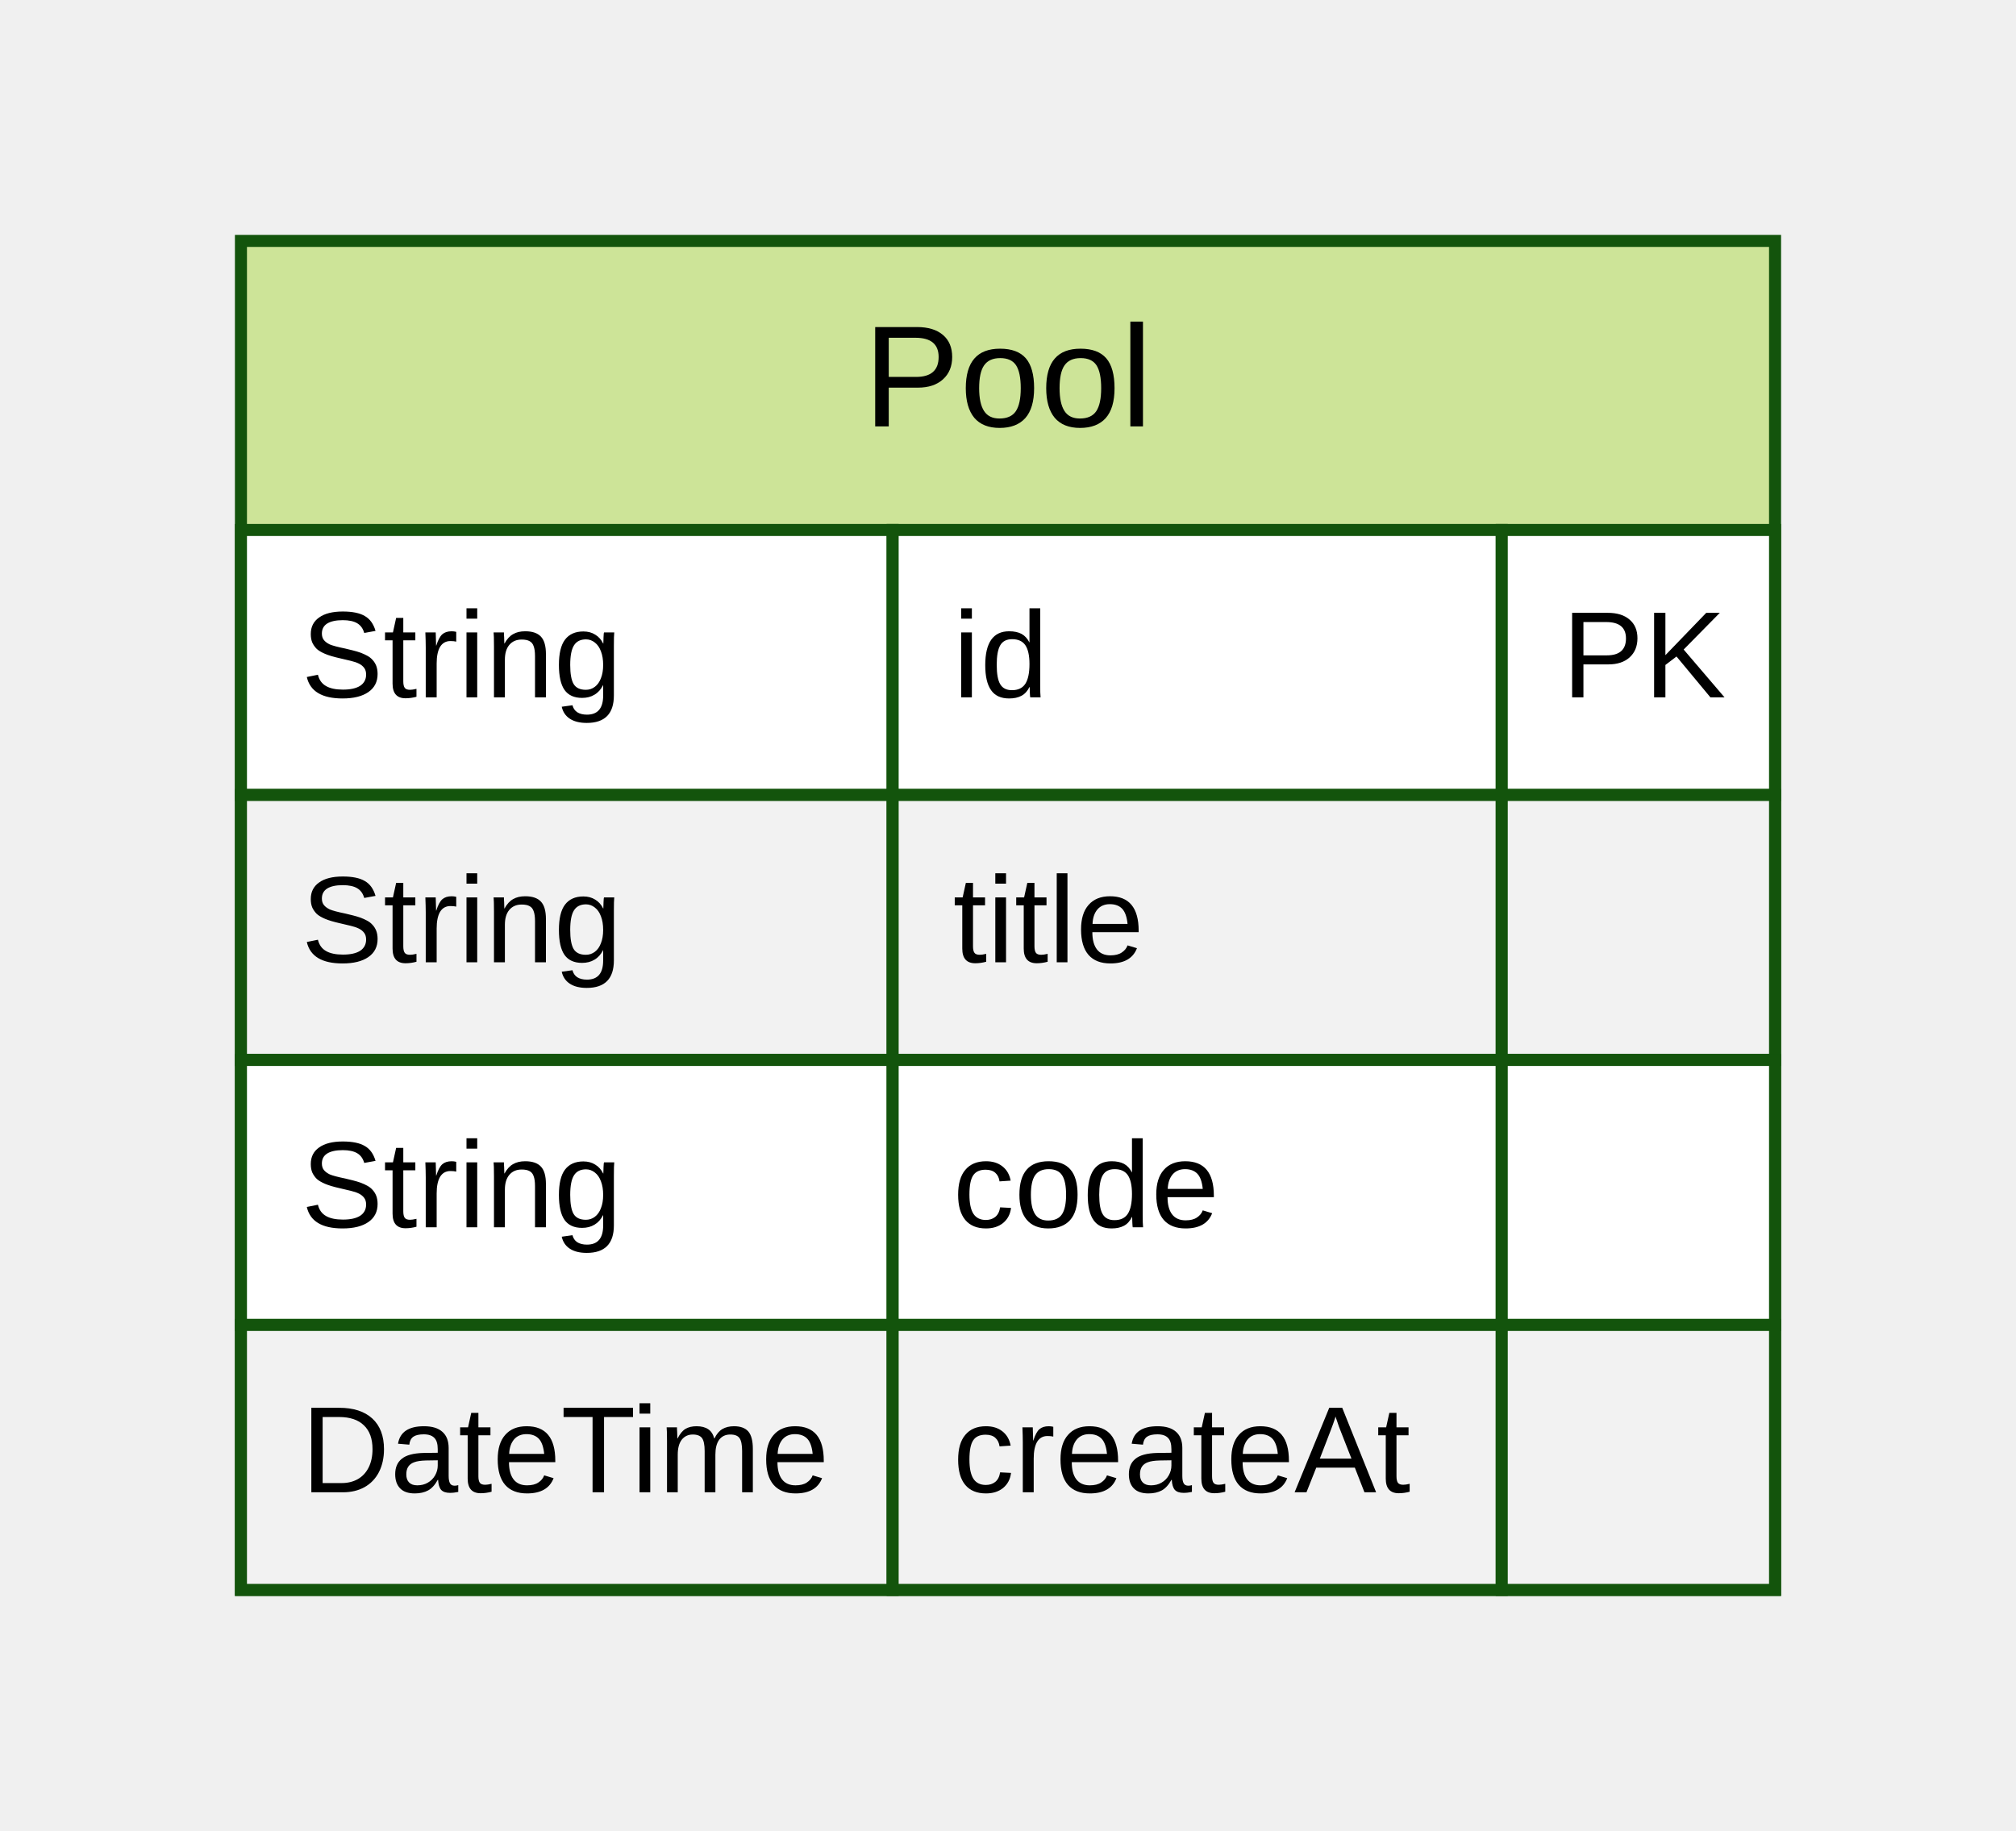
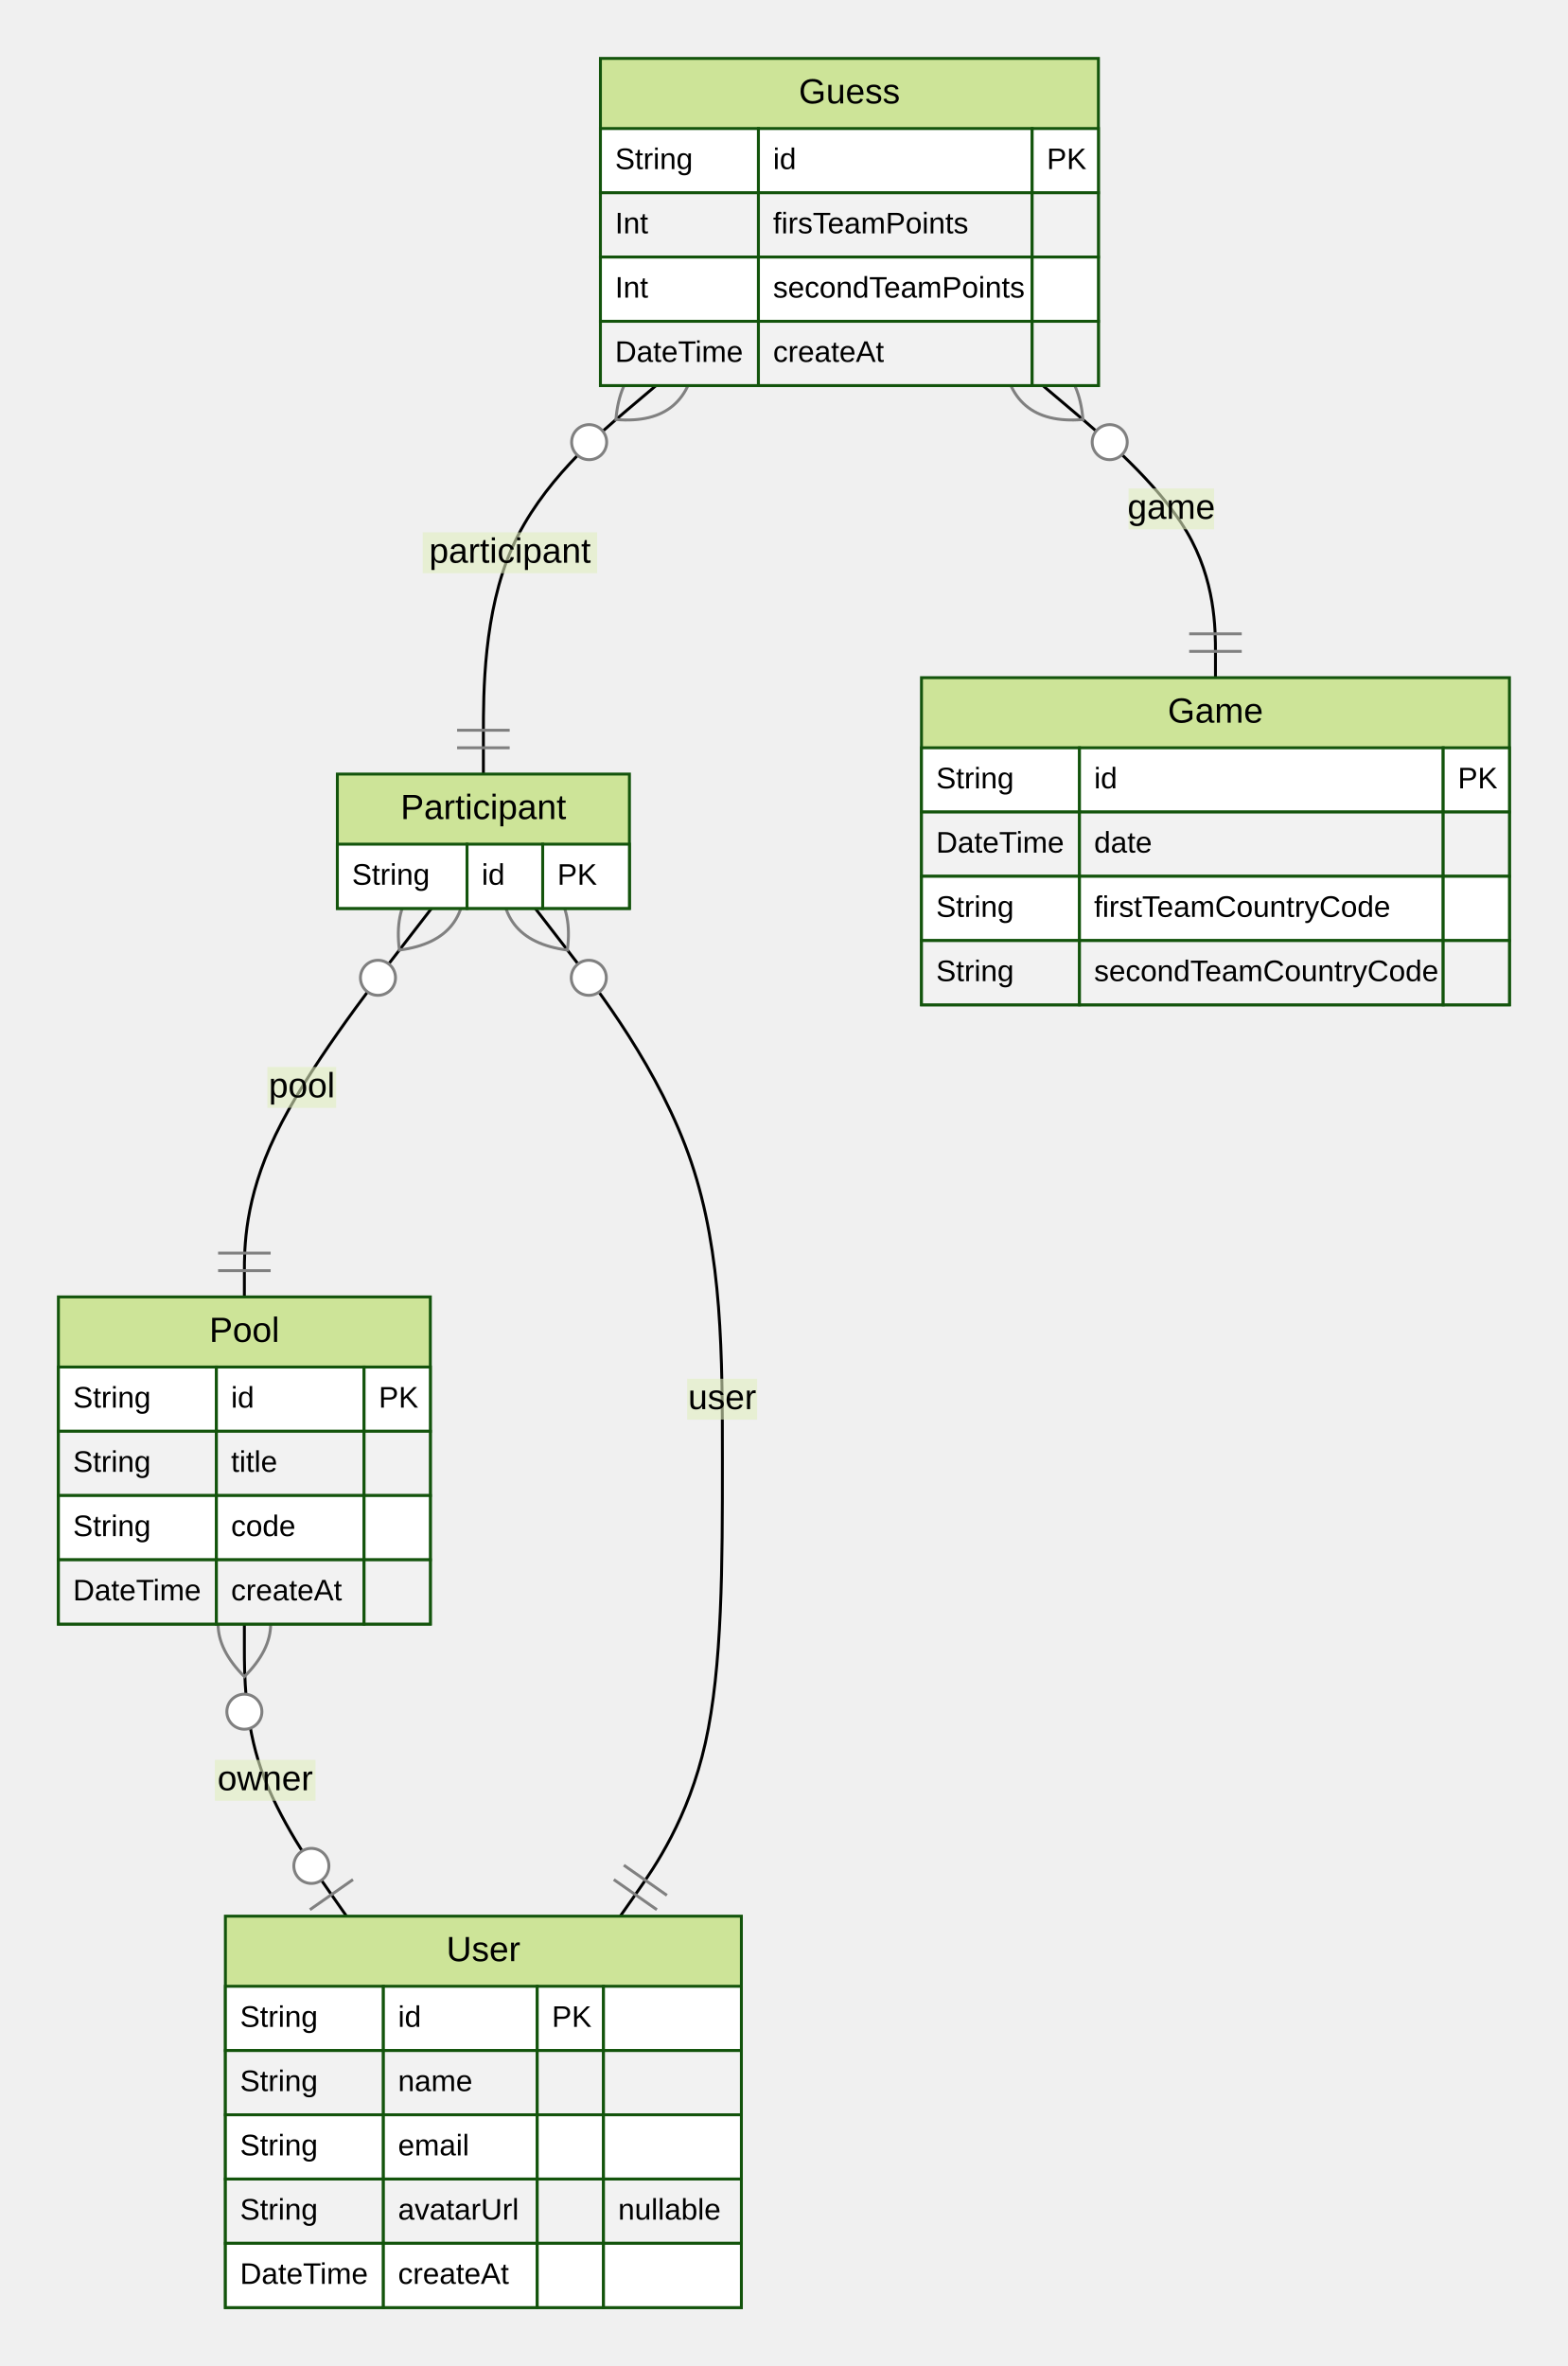
- <svg xmlns="http://www.w3.org/2000/svg" aria-labelledby="chart-title-mermaid-0 chart-desc-mermaid-0" role="img" viewBox="0 0 167.344 152" style="max-width: 167.344px; background-color: white;" width="100%" id="mermaid-0">
+ <svg xmlns="http://www.w3.org/2000/svg" aria-labelledby="chart-title-mermaid-0 chart-desc-mermaid-0" role="img" viewBox="0 0 536.82 810" style="max-width: 536.82px; background-color: white;" width="100%" id="mermaid-0">
  <style>#mermaid-0 {font-family:"trebuchet ms",verdana,arial,sans-serif;font-size:16px;fill:#000000;}#mermaid-0 .error-icon{fill:#552222;}#mermaid-0 .error-text{fill:#552222;stroke:#552222;}#mermaid-0 .edge-thickness-normal{stroke-width:2px;}#mermaid-0 .edge-thickness-thick{stroke-width:3.5px;}#mermaid-0 .edge-pattern-solid{stroke-dasharray:0;}#mermaid-0 .edge-pattern-dashed{stroke-dasharray:3;}#mermaid-0 .edge-pattern-dotted{stroke-dasharray:2;}#mermaid-0 .marker{fill:#000000;stroke:#000000;}#mermaid-0 .marker.cross{stroke:#000000;}#mermaid-0 svg{font-family:"trebuchet ms",verdana,arial,sans-serif;font-size:16px;}#mermaid-0 .entityBox{fill:#cde498;stroke:#13540c;}#mermaid-0 .attributeBoxOdd{fill:#ffffff;stroke:#13540c;}#mermaid-0 .attributeBoxEven{fill:#f2f2f2;stroke:#13540c;}#mermaid-0 .relationshipLabelBox{fill:hsl(78.158, 58.462%, 84.51%);opacity:0.7;background-color:hsl(78.158, 58.462%, 84.51%);}#mermaid-0 .relationshipLabelBox rect{opacity:0.5;}#mermaid-0 .relationshipLine{stroke:#000000;}#mermaid-0 :root{--mermaid-font-family:"trebuchet ms",verdana,arial,sans-serif;}</style>
  <g />
  <defs>
    <marker orient="auto" markerHeight="18" markerWidth="18" refY="9" refX="0" id="ONLY_ONE_START">
      <path d="M9,0 L9,18 M15,0 L15,18" fill="none" stroke="gray" />
    </marker>
  </defs>
  <defs>
    <marker orient="auto" markerHeight="18" markerWidth="18" refY="9" refX="18" id="ONLY_ONE_END">
      <path d="M3,0 L3,18 M9,0 L9,18" fill="none" stroke="gray" />
    </marker>
  </defs>
  <defs>
    <marker orient="auto" markerHeight="18" markerWidth="30" refY="9" refX="0" id="ZERO_OR_ONE_START">
      <circle r="6" cy="9" cx="21" fill="white" stroke="gray" />
      <path d="M9,0 L9,18" fill="none" stroke="gray" />
    </marker>
  </defs>
  <defs>
    <marker orient="auto" markerHeight="18" markerWidth="30" refY="9" refX="30" id="ZERO_OR_ONE_END">
      <circle r="6" cy="9" cx="9" fill="white" stroke="gray" />
      <path d="M21,0 L21,18" fill="none" stroke="gray" />
    </marker>
  </defs>
  <defs>
    <marker orient="auto" markerHeight="36" markerWidth="45" refY="18" refX="18" id="ONE_OR_MORE_START">
      <path d="M0,18 Q 18,0 36,18 Q 18,36 0,18 M42,9 L42,27" fill="none" stroke="gray" />
    </marker>
  </defs>
  <defs>
    <marker orient="auto" markerHeight="36" markerWidth="45" refY="18" refX="27" id="ONE_OR_MORE_END">
      <path d="M3,9 L3,27 M9,18 Q27,0 45,18 Q27,36 9,18" fill="none" stroke="gray" />
    </marker>
  </defs>
  <defs>
    <marker orient="auto" markerHeight="36" markerWidth="57" refY="18" refX="18" id="ZERO_OR_MORE_START">
      <circle r="6" cy="18" cx="48" fill="white" stroke="gray" />
      <path d="M0,18 Q18,0 36,18 Q18,36 0,18" fill="none" stroke="gray" />
    </marker>
  </defs>
  <defs>
    <marker orient="auto" markerHeight="36" markerWidth="57" refY="18" refX="39" id="ZERO_OR_MORE_END">
      <circle r="6" cy="18" cx="9" fill="white" stroke="gray" />
      <path d="M21,18 Q39,0 57,18 Q39,36 21,18" fill="none" stroke="gray" />
    </marker>
  </defs>
-   <g transform="translate(20,20 )" id="Pool">
+   <path marker-start="url(#ZERO_OR_MORE_START)" marker-end="url(#ZERO_OR_ONE_END)" fill="none" stroke="gray" d="M83.672,556L83.672,564.333C83.672,572.667,83.672,589.333,89.501,606C95.329,622.667,106.987,639.333,112.816,647.667L118.644,656" class="er relationshipLine" />
+   <path marker-start="url(#ZERO_OR_MORE_START)" marker-end="url(#ONLY_ONE_END)" fill="none" stroke="gray" d="M183.265,311L193.944,324.833C204.624,338.667,225.984,366.333,236.664,397.833C247.344,429.333,247.344,464.667,247.344,500C247.344,535.333,247.344,570.667,241.515,596.667C235.686,622.667,224.029,639.333,218.2,647.667L212.371,656" class="er relationshipLine" />
+   <path marker-start="url(#ZERO_OR_MORE_START)" marker-end="url(#ONLY_ONE_END)" fill="none" stroke="gray" d="M147.751,311L137.071,324.833C126.391,338.667,105.032,366.333,94.352,388.5C83.672,410.667,83.672,427.333,83.672,435.667L83.672,444" class="er relationshipLine" />
+   <path marker-start="url(#ZERO_OR_MORE_START)" marker-end="url(#ONLY_ONE_END)" fill="none" stroke="gray" d="M224.625,132L214.772,140.333C204.919,148.667,185.213,165.333,175.361,187.5C165.508,209.667,165.508,237.333,165.508,251.167L165.508,265" class="er relationshipLine" />
+   <path marker-start="url(#ZERO_OR_MORE_START)" marker-end="url(#ONLY_ONE_END)" fill="none" stroke="gray" d="M357.047,132L366.9,140.333C376.753,148.667,396.458,165.333,406.311,182C416.164,198.667,416.164,215.333,416.164,223.667L416.164,232" class="er relationshipLine" />
+   <g transform="translate(20,444 )" id="Pool">
    <rect height="112" width="127.344" y="0" x="0" stroke="gray" fill-opacity="100%" fill="honeydew" class="er entityBox" />
    <text transform="translate(63.67186,12)" style="font-family: &quot;trebuchet ms&quot;, verdana, arial, sans-serif;; font-size: 12px" text-anchor="middle" dominant-baseline="middle" y="0" x="0" id="entity-Pool" class="er entityLabel">Pool</text>
    <rect height="22" width="54.096" y="24" x="0" stroke="gray" fill-opacity="100%" fill="honeydew" class="er attributeBoxOdd" />
    <text transform="translate(5,35)" style="font-family: &quot;trebuchet ms&quot;, verdana, arial, sans-serif;; font-size: 10.2px" text-anchor="left" dominant-baseline="middle" y="0" x="0" id="entity-Pool-attr-1-type" class="er entityLabel">String</text>
    <rect height="22" width="50.56" y="24" x="54.096" stroke="gray" fill-opacity="100%" fill="honeydew" class="er attributeBoxOdd" />
    <text transform="translate(59.09555,35)" style="font-family: &quot;trebuchet ms&quot;, verdana, arial, sans-serif;; font-size: 10.2px" text-anchor="left" dominant-baseline="middle" y="0" x="0" id="entity-Pool-attr-1-name" class="er entityLabel">id</text>
    <rect height="22" width="22.688" y="24" x="104.656" stroke="gray" fill-opacity="100%" fill="honeydew" class="er attributeBoxOdd" />
    <text transform="translate(109.656,35)" style="font-family: &quot;trebuchet ms&quot;, verdana, arial, sans-serif;; font-size: 10.2px" text-anchor="left" dominant-baseline="middle" y="0" x="0" id="entity-Pool-attr-1-key" class="er entityLabel">PK</text>
    <rect height="22" width="54.096" y="46" x="0" stroke="gray" fill-opacity="100%" fill="honeydew" class="er attributeBoxEven" />
    <text transform="translate(5,57)" style="font-family: &quot;trebuchet ms&quot;, verdana, arial, sans-serif;; font-size: 10.2px" text-anchor="left" dominant-baseline="middle" y="0" x="0" id="entity-Pool-attr-2-type" class="er entityLabel">String</text>
    <rect height="22" width="50.56" y="46" x="54.096" stroke="gray" fill-opacity="100%" fill="honeydew" class="er attributeBoxEven" />
    <text transform="translate(59.09555,57)" style="font-family: &quot;trebuchet ms&quot;, verdana, arial, sans-serif;; font-size: 10.2px" text-anchor="left" dominant-baseline="middle" y="0" x="0" id="entity-Pool-attr-2-name" class="er entityLabel">title</text>
    <rect height="22" width="22.688" y="46" x="104.656" stroke="gray" fill-opacity="100%" fill="honeydew" class="er attributeBoxEven" />
    <text transform="translate(109.656,57)" style="font-family: &quot;trebuchet ms&quot;, verdana, arial, sans-serif;; font-size: 10.2px" text-anchor="left" dominant-baseline="middle" y="0" x="0" id="entity-Pool-attr-2-key" class="er entityLabel" />
    <rect height="22" width="54.096" y="68" x="0" stroke="gray" fill-opacity="100%" fill="honeydew" class="er attributeBoxOdd" />
    <text transform="translate(5,79)" style="font-family: &quot;trebuchet ms&quot;, verdana, arial, sans-serif;; font-size: 10.2px" text-anchor="left" dominant-baseline="middle" y="0" x="0" id="entity-Pool-attr-3-type" class="er entityLabel">String</text>
    <rect height="22" width="50.56" y="68" x="54.096" stroke="gray" fill-opacity="100%" fill="honeydew" class="er attributeBoxOdd" />
    <text transform="translate(59.09555,79)" style="font-family: &quot;trebuchet ms&quot;, verdana, arial, sans-serif;; font-size: 10.2px" text-anchor="left" dominant-baseline="middle" y="0" x="0" id="entity-Pool-attr-3-name" class="er entityLabel">code</text>
    <rect height="22" width="22.688" y="68" x="104.656" stroke="gray" fill-opacity="100%" fill="honeydew" class="er attributeBoxOdd" />
    <text transform="translate(109.656,79)" style="font-family: &quot;trebuchet ms&quot;, verdana, arial, sans-serif;; font-size: 10.2px" text-anchor="left" dominant-baseline="middle" y="0" x="0" id="entity-Pool-attr-3-key" class="er entityLabel" />
    <rect height="22" width="54.096" y="90" x="0" stroke="gray" fill-opacity="100%" fill="honeydew" class="er attributeBoxEven" />
    <text transform="translate(5,101)" style="font-family: &quot;trebuchet ms&quot;, verdana, arial, sans-serif;; font-size: 10.2px" text-anchor="left" dominant-baseline="middle" y="0" x="0" id="entity-Pool-attr-4-type" class="er entityLabel">DateTime</text>
    <rect height="22" width="50.56" y="90" x="54.096" stroke="gray" fill-opacity="100%" fill="honeydew" class="er attributeBoxEven" />
    <text transform="translate(59.09555,101)" style="font-family: &quot;trebuchet ms&quot;, verdana, arial, sans-serif;; font-size: 10.2px" text-anchor="left" dominant-baseline="middle" y="0" x="0" id="entity-Pool-attr-4-name" class="er entityLabel">createAt</text>
    <rect height="22" width="22.688" y="90" x="104.656" stroke="gray" fill-opacity="100%" fill="honeydew" class="er attributeBoxEven" />
    <text transform="translate(109.656,101)" style="font-family: &quot;trebuchet ms&quot;, verdana, arial, sans-serif;; font-size: 10.2px" text-anchor="left" dominant-baseline="middle" y="0" x="0" id="entity-Pool-attr-4-key" class="er entityLabel" />
  </g>
+   <g transform="translate(115.5078,265 )" id="Participant">
+     <rect height="46" width="100" y="0" x="0" stroke="gray" fill-opacity="100%" fill="honeydew" class="er entityBox" />
+     <text transform="translate(50,12)" style="font-family: &quot;trebuchet ms&quot;, verdana, arial, sans-serif;; font-size: 12px" text-anchor="middle" dominant-baseline="middle" y="0" x="0" id="entity-Participant" class="er entityLabel">Participant</text>
+     <rect height="22" width="44.399" y="24" x="0" stroke="gray" fill-opacity="100%" fill="honeydew" class="er attributeBoxOdd" />
+     <text transform="translate(5,35)" style="font-family: &quot;trebuchet ms&quot;, verdana, arial, sans-serif;; font-size: 10.2px" text-anchor="left" dominant-baseline="middle" y="0" x="0" id="entity-Participant-attr-1-type" class="er entityLabel">String</text>
+     <rect height="22" width="25.911" y="24" x="44.399" stroke="gray" fill-opacity="100%" fill="honeydew" class="er attributeBoxOdd" />
+     <text transform="translate(49.39862,35)" style="font-family: &quot;trebuchet ms&quot;, verdana, arial, sans-serif;; font-size: 10.2px" text-anchor="left" dominant-baseline="middle" y="0" x="0" id="entity-Participant-attr-1-name" class="er entityLabel">id</text>
+     <rect height="22" width="29.69" y="24" x="70.31" stroke="gray" fill-opacity="100%" fill="honeydew" class="er attributeBoxOdd" />
+     <text transform="translate(75.30976,35)" style="font-family: &quot;trebuchet ms&quot;, verdana, arial, sans-serif;; font-size: 10.2px" text-anchor="left" dominant-baseline="middle" y="0" x="0" id="entity-Participant-attr-1-key" class="er entityLabel">PK</text>
+   </g>
+   <g transform="translate(77.17397,656 )" id="User">
+     <rect height="134" width="176.668" y="0" x="0" stroke="gray" fill-opacity="100%" fill="honeydew" class="er entityBox" />
+     <text transform="translate(88.33382,12)" style="font-family: &quot;trebuchet ms&quot;, verdana, arial, sans-serif;; font-size: 12px" text-anchor="middle" dominant-baseline="middle" y="0" x="0" id="entity-User" class="er entityLabel">User</text>
+     <rect height="22" width="54.096" y="24" x="0" stroke="gray" fill-opacity="100%" fill="honeydew" class="er attributeBoxOdd" />
+     <text transform="translate(5,35)" style="font-family: &quot;trebuchet ms&quot;, verdana, arial, sans-serif;; font-size: 10.2px" text-anchor="left" dominant-baseline="middle" y="0" x="0" id="entity-User-attr-1-type" class="er entityLabel">String</text>
+     <rect height="22" width="52.672" y="24" x="54.096" stroke="gray" fill-opacity="100%" fill="honeydew" class="er attributeBoxOdd" />
+     <text transform="translate(59.09555,35)" style="font-family: &quot;trebuchet ms&quot;, verdana, arial, sans-serif;; font-size: 10.2px" text-anchor="left" dominant-baseline="middle" y="0" x="0" id="entity-User-attr-1-name" class="er entityLabel">id</text>
+     <rect height="22" width="22.688" y="24" x="106.767" stroke="gray" fill-opacity="100%" fill="honeydew" class="er attributeBoxOdd" />
+     <text transform="translate(111.7674,35)" style="font-family: &quot;trebuchet ms&quot;, verdana, arial, sans-serif;; font-size: 10.2px" text-anchor="left" dominant-baseline="middle" y="0" x="0" id="entity-User-attr-1-key" class="er entityLabel">PK</text>
+     <rect height="22" width="47.213" y="24" x="129.455" stroke="gray" fill-opacity="100%" fill="honeydew" class="er attributeBoxOdd" />
+     <text transform="translate(134.4551,35)" style="font-family: &quot;trebuchet ms&quot;, verdana, arial, sans-serif;; font-size: 10.2px" text-anchor="left" dominant-baseline="middle" y="0" x="0" id="entity-User-attr-1-comment" class="er entityLabel" />
+     <rect height="22" width="54.096" y="46" x="0" stroke="gray" fill-opacity="100%" fill="honeydew" class="er attributeBoxEven" />
+     <text transform="translate(5,57)" style="font-family: &quot;trebuchet ms&quot;, verdana, arial, sans-serif;; font-size: 10.2px" text-anchor="left" dominant-baseline="middle" y="0" x="0" id="entity-User-attr-2-type" class="er entityLabel">String</text>
+     <rect height="22" width="52.672" y="46" x="54.096" stroke="gray" fill-opacity="100%" fill="honeydew" class="er attributeBoxEven" />
+     <text transform="translate(59.09555,57)" style="font-family: &quot;trebuchet ms&quot;, verdana, arial, sans-serif;; font-size: 10.2px" text-anchor="left" dominant-baseline="middle" y="0" x="0" id="entity-User-attr-2-name" class="er entityLabel">name</text>
+     <rect height="22" width="22.688" y="46" x="106.767" stroke="gray" fill-opacity="100%" fill="honeydew" class="er attributeBoxEven" />
+     <text transform="translate(111.7674,57)" style="font-family: &quot;trebuchet ms&quot;, verdana, arial, sans-serif;; font-size: 10.2px" text-anchor="left" dominant-baseline="middle" y="0" x="0" id="entity-User-attr-2-key" class="er entityLabel" />
+     <rect height="22" width="47.213" y="46" x="129.455" stroke="gray" fill-opacity="100%" fill="honeydew" class="er attributeBoxEven" />
+     <text transform="translate(134.4551,57)" style="font-family: &quot;trebuchet ms&quot;, verdana, arial, sans-serif;; font-size: 10.2px" text-anchor="left" dominant-baseline="middle" y="0" x="0" id="entity-User-attr-2-comment" class="er entityLabel" />
+     <rect height="22" width="54.096" y="68" x="0" stroke="gray" fill-opacity="100%" fill="honeydew" class="er attributeBoxOdd" />
+     <text transform="translate(5,79)" style="font-family: &quot;trebuchet ms&quot;, verdana, arial, sans-serif;; font-size: 10.2px" text-anchor="left" dominant-baseline="middle" y="0" x="0" id="entity-User-attr-3-type" class="er entityLabel">String</text>
+     <rect height="22" width="52.672" y="68" x="54.096" stroke="gray" fill-opacity="100%" fill="honeydew" class="er attributeBoxOdd" />
+     <text transform="translate(59.09555,79)" style="font-family: &quot;trebuchet ms&quot;, verdana, arial, sans-serif;; font-size: 10.2px" text-anchor="left" dominant-baseline="middle" y="0" x="0" id="entity-User-attr-3-name" class="er entityLabel">email</text>
+     <rect height="22" width="22.688" y="68" x="106.767" stroke="gray" fill-opacity="100%" fill="honeydew" class="er attributeBoxOdd" />
+     <text transform="translate(111.7674,79)" style="font-family: &quot;trebuchet ms&quot;, verdana, arial, sans-serif;; font-size: 10.2px" text-anchor="left" dominant-baseline="middle" y="0" x="0" id="entity-User-attr-3-key" class="er entityLabel" />
+     <rect height="22" width="47.213" y="68" x="129.455" stroke="gray" fill-opacity="100%" fill="honeydew" class="er attributeBoxOdd" />
+     <text transform="translate(134.4551,79)" style="font-family: &quot;trebuchet ms&quot;, verdana, arial, sans-serif;; font-size: 10.2px" text-anchor="left" dominant-baseline="middle" y="0" x="0" id="entity-User-attr-3-comment" class="er entityLabel" />
+     <rect height="22" width="54.096" y="90" x="0" stroke="gray" fill-opacity="100%" fill="honeydew" class="er attributeBoxEven" />
+     <text transform="translate(5,101)" style="font-family: &quot;trebuchet ms&quot;, verdana, arial, sans-serif;; font-size: 10.2px" text-anchor="left" dominant-baseline="middle" y="0" x="0" id="entity-User-attr-4-type" class="er entityLabel">String</text>
+     <rect height="22" width="52.672" y="90" x="54.096" stroke="gray" fill-opacity="100%" fill="honeydew" class="er attributeBoxEven" />
+     <text transform="translate(59.09555,101)" style="font-family: &quot;trebuchet ms&quot;, verdana, arial, sans-serif;; font-size: 10.2px" text-anchor="left" dominant-baseline="middle" y="0" x="0" id="entity-User-attr-4-name" class="er entityLabel">avatarUrl</text>
+     <rect height="22" width="22.688" y="90" x="106.767" stroke="gray" fill-opacity="100%" fill="honeydew" class="er attributeBoxEven" />
+     <text transform="translate(111.7674,101)" style="font-family: &quot;trebuchet ms&quot;, verdana, arial, sans-serif;; font-size: 10.2px" text-anchor="left" dominant-baseline="middle" y="0" x="0" id="entity-User-attr-4-key" class="er entityLabel" />
+     <rect height="22" width="47.213" y="90" x="129.455" stroke="gray" fill-opacity="100%" fill="honeydew" class="er attributeBoxEven" />
+     <text transform="translate(134.4551,101)" style="font-family: &quot;trebuchet ms&quot;, verdana, arial, sans-serif;; font-size: 10.2px" text-anchor="left" dominant-baseline="middle" y="0" x="0" id="entity-User-attr-4-comment" class="er entityLabel">nullable</text>
+     <rect height="22" width="54.096" y="112" x="0" stroke="gray" fill-opacity="100%" fill="honeydew" class="er attributeBoxOdd" />
+     <text transform="translate(5,123)" style="font-family: &quot;trebuchet ms&quot;, verdana, arial, sans-serif;; font-size: 10.2px" text-anchor="left" dominant-baseline="middle" y="0" x="0" id="entity-User-attr-5-type" class="er entityLabel">DateTime</text>
+     <rect height="22" width="52.672" y="112" x="54.096" stroke="gray" fill-opacity="100%" fill="honeydew" class="er attributeBoxOdd" />
+     <text transform="translate(59.09555,123)" style="font-family: &quot;trebuchet ms&quot;, verdana, arial, sans-serif;; font-size: 10.2px" text-anchor="left" dominant-baseline="middle" y="0" x="0" id="entity-User-attr-5-name" class="er entityLabel">createAt</text>
+     <rect height="22" width="22.688" y="112" x="106.767" stroke="gray" fill-opacity="100%" fill="honeydew" class="er attributeBoxOdd" />
+     <text transform="translate(111.7674,123)" style="font-family: &quot;trebuchet ms&quot;, verdana, arial, sans-serif;; font-size: 10.2px" text-anchor="left" dominant-baseline="middle" y="0" x="0" id="entity-User-attr-5-key" class="er entityLabel" />
+     <rect height="22" width="47.213" y="112" x="129.455" stroke="gray" fill-opacity="100%" fill="honeydew" class="er attributeBoxOdd" />
+     <text transform="translate(134.4551,123)" style="font-family: &quot;trebuchet ms&quot;, verdana, arial, sans-serif;; font-size: 10.2px" text-anchor="left" dominant-baseline="middle" y="0" x="0" id="entity-User-attr-5-comment" class="er entityLabel" />
+   </g>
+   <g transform="translate(315.5078,232 )" id="Game">
+     <rect height="112" width="201.312" y="0" x="0" stroke="gray" fill-opacity="100%" fill="honeydew" class="er entityBox" />
+     <text transform="translate(100.6562,12)" style="font-family: &quot;trebuchet ms&quot;, verdana, arial, sans-serif;; font-size: 12px" text-anchor="middle" dominant-baseline="middle" y="0" x="0" id="entity-Game" class="er entityLabel">Game</text>
+     <rect height="22" width="54.096" y="24" x="0" stroke="gray" fill-opacity="100%" fill="honeydew" class="er attributeBoxOdd" />
+     <text transform="translate(5,35)" style="font-family: &quot;trebuchet ms&quot;, verdana, arial, sans-serif;; font-size: 10.2px" text-anchor="left" dominant-baseline="middle" y="0" x="0" id="entity-Game-attr-1-type" class="er entityLabel">String</text>
+     <rect height="22" width="124.529" y="24" x="54.096" stroke="gray" fill-opacity="100%" fill="honeydew" class="er attributeBoxOdd" />
+     <text transform="translate(59.09555,35)" style="font-family: &quot;trebuchet ms&quot;, verdana, arial, sans-serif;; font-size: 10.2px" text-anchor="left" dominant-baseline="middle" y="0" x="0" id="entity-Game-attr-1-name" class="er entityLabel">id</text>
+     <rect height="22" width="22.688" y="24" x="178.625" stroke="gray" fill-opacity="100%" fill="honeydew" class="er attributeBoxOdd" />
+     <text transform="translate(183.6248,35)" style="font-family: &quot;trebuchet ms&quot;, verdana, arial, sans-serif;; font-size: 10.2px" text-anchor="left" dominant-baseline="middle" y="0" x="0" id="entity-Game-attr-1-key" class="er entityLabel">PK</text>
+     <rect height="22" width="54.096" y="46" x="0" stroke="gray" fill-opacity="100%" fill="honeydew" class="er attributeBoxEven" />
+     <text transform="translate(5,57)" style="font-family: &quot;trebuchet ms&quot;, verdana, arial, sans-serif;; font-size: 10.2px" text-anchor="left" dominant-baseline="middle" y="0" x="0" id="entity-Game-attr-2-type" class="er entityLabel">DateTime</text>
+     <rect height="22" width="124.529" y="46" x="54.096" stroke="gray" fill-opacity="100%" fill="honeydew" class="er attributeBoxEven" />
+     <text transform="translate(59.09555,57)" style="font-family: &quot;trebuchet ms&quot;, verdana, arial, sans-serif;; font-size: 10.2px" text-anchor="left" dominant-baseline="middle" y="0" x="0" id="entity-Game-attr-2-name" class="er entityLabel">date</text>
+     <rect height="22" width="22.688" y="46" x="178.625" stroke="gray" fill-opacity="100%" fill="honeydew" class="er attributeBoxEven" />
+     <text transform="translate(183.6248,57)" style="font-family: &quot;trebuchet ms&quot;, verdana, arial, sans-serif;; font-size: 10.2px" text-anchor="left" dominant-baseline="middle" y="0" x="0" id="entity-Game-attr-2-key" class="er entityLabel" />
+     <rect height="22" width="54.096" y="68" x="0" stroke="gray" fill-opacity="100%" fill="honeydew" class="er attributeBoxOdd" />
+     <text transform="translate(5,79)" style="font-family: &quot;trebuchet ms&quot;, verdana, arial, sans-serif;; font-size: 10.2px" text-anchor="left" dominant-baseline="middle" y="0" x="0" id="entity-Game-attr-3-type" class="er entityLabel">String</text>
+     <rect height="22" width="124.529" y="68" x="54.096" stroke="gray" fill-opacity="100%" fill="honeydew" class="er attributeBoxOdd" />
+     <text transform="translate(59.09555,79)" style="font-family: &quot;trebuchet ms&quot;, verdana, arial, sans-serif;; font-size: 10.2px" text-anchor="left" dominant-baseline="middle" y="0" x="0" id="entity-Game-attr-3-name" class="er entityLabel">firstTeamCountryCode</text>
+     <rect height="22" width="22.688" y="68" x="178.625" stroke="gray" fill-opacity="100%" fill="honeydew" class="er attributeBoxOdd" />
+     <text transform="translate(183.6248,79)" style="font-family: &quot;trebuchet ms&quot;, verdana, arial, sans-serif;; font-size: 10.2px" text-anchor="left" dominant-baseline="middle" y="0" x="0" id="entity-Game-attr-3-key" class="er entityLabel" />
+     <rect height="22" width="54.096" y="90" x="0" stroke="gray" fill-opacity="100%" fill="honeydew" class="er attributeBoxEven" />
+     <text transform="translate(5,101)" style="font-family: &quot;trebuchet ms&quot;, verdana, arial, sans-serif;; font-size: 10.2px" text-anchor="left" dominant-baseline="middle" y="0" x="0" id="entity-Game-attr-4-type" class="er entityLabel">String</text>
+     <rect height="22" width="124.529" y="90" x="54.096" stroke="gray" fill-opacity="100%" fill="honeydew" class="er attributeBoxEven" />
+     <text transform="translate(59.09555,101)" style="font-family: &quot;trebuchet ms&quot;, verdana, arial, sans-serif;; font-size: 10.2px" text-anchor="left" dominant-baseline="middle" y="0" x="0" id="entity-Game-attr-4-name" class="er entityLabel">secondTeamCountryCode</text>
+     <rect height="22" width="22.688" y="90" x="178.625" stroke="gray" fill-opacity="100%" fill="honeydew" class="er attributeBoxEven" />
+     <text transform="translate(183.6248,101)" style="font-family: &quot;trebuchet ms&quot;, verdana, arial, sans-serif;; font-size: 10.2px" text-anchor="left" dominant-baseline="middle" y="0" x="0" id="entity-Game-attr-4-key" class="er entityLabel" />
+   </g>
+   <g transform="translate(205.5837,20 )" id="Guess">
+     <rect height="112" width="170.504" y="0" x="0" stroke="gray" fill-opacity="100%" fill="honeydew" class="er entityBox" />
+     <text transform="translate(85.2522,12)" style="font-family: &quot;trebuchet ms&quot;, verdana, arial, sans-serif;; font-size: 12px" text-anchor="middle" dominant-baseline="middle" y="0" x="0" id="entity-Guess" class="er entityLabel">Guess</text>
+     <rect height="22" width="54.096" y="24" x="0" stroke="gray" fill-opacity="100%" fill="honeydew" class="er attributeBoxOdd" />
+     <text transform="translate(5,35)" style="font-family: &quot;trebuchet ms&quot;, verdana, arial, sans-serif;; font-size: 10.2px" text-anchor="left" dominant-baseline="middle" y="0" x="0" id="entity-Guess-attr-1-type" class="er entityLabel">String</text>
+     <rect height="22" width="93.721" y="24" x="54.096" stroke="gray" fill-opacity="100%" fill="honeydew" class="er attributeBoxOdd" />
+     <text transform="translate(59.09555,35)" style="font-family: &quot;trebuchet ms&quot;, verdana, arial, sans-serif;; font-size: 10.2px" text-anchor="left" dominant-baseline="middle" y="0" x="0" id="entity-Guess-attr-1-name" class="er entityLabel">id</text>
+     <rect height="22" width="22.688" y="24" x="147.817" stroke="gray" fill-opacity="100%" fill="honeydew" class="er attributeBoxOdd" />
+     <text transform="translate(152.8167,35)" style="font-family: &quot;trebuchet ms&quot;, verdana, arial, sans-serif;; font-size: 10.2px" text-anchor="left" dominant-baseline="middle" y="0" x="0" id="entity-Guess-attr-1-key" class="er entityLabel">PK</text>
+     <rect height="22" width="54.096" y="46" x="0" stroke="gray" fill-opacity="100%" fill="honeydew" class="er attributeBoxEven" />
+     <text transform="translate(5,57)" style="font-family: &quot;trebuchet ms&quot;, verdana, arial, sans-serif;; font-size: 10.2px" text-anchor="left" dominant-baseline="middle" y="0" x="0" id="entity-Guess-attr-2-type" class="er entityLabel">Int</text>
+     <rect height="22" width="93.721" y="46" x="54.096" stroke="gray" fill-opacity="100%" fill="honeydew" class="er attributeBoxEven" />
+     <text transform="translate(59.09555,57)" style="font-family: &quot;trebuchet ms&quot;, verdana, arial, sans-serif;; font-size: 10.2px" text-anchor="left" dominant-baseline="middle" y="0" x="0" id="entity-Guess-attr-2-name" class="er entityLabel">firsTeamPoints</text>
+     <rect height="22" width="22.688" y="46" x="147.817" stroke="gray" fill-opacity="100%" fill="honeydew" class="er attributeBoxEven" />
+     <text transform="translate(152.8167,57)" style="font-family: &quot;trebuchet ms&quot;, verdana, arial, sans-serif;; font-size: 10.2px" text-anchor="left" dominant-baseline="middle" y="0" x="0" id="entity-Guess-attr-2-key" class="er entityLabel" />
+     <rect height="22" width="54.096" y="68" x="0" stroke="gray" fill-opacity="100%" fill="honeydew" class="er attributeBoxOdd" />
+     <text transform="translate(5,79)" style="font-family: &quot;trebuchet ms&quot;, verdana, arial, sans-serif;; font-size: 10.2px" text-anchor="left" dominant-baseline="middle" y="0" x="0" id="entity-Guess-attr-3-type" class="er entityLabel">Int</text>
+     <rect height="22" width="93.721" y="68" x="54.096" stroke="gray" fill-opacity="100%" fill="honeydew" class="er attributeBoxOdd" />
+     <text transform="translate(59.09555,79)" style="font-family: &quot;trebuchet ms&quot;, verdana, arial, sans-serif;; font-size: 10.2px" text-anchor="left" dominant-baseline="middle" y="0" x="0" id="entity-Guess-attr-3-name" class="er entityLabel">secondTeamPoints</text>
+     <rect height="22" width="22.688" y="68" x="147.817" stroke="gray" fill-opacity="100%" fill="honeydew" class="er attributeBoxOdd" />
+     <text transform="translate(152.8167,79)" style="font-family: &quot;trebuchet ms&quot;, verdana, arial, sans-serif;; font-size: 10.2px" text-anchor="left" dominant-baseline="middle" y="0" x="0" id="entity-Guess-attr-3-key" class="er entityLabel" />
+     <rect height="22" width="54.096" y="90" x="0" stroke="gray" fill-opacity="100%" fill="honeydew" class="er attributeBoxEven" />
+     <text transform="translate(5,101)" style="font-family: &quot;trebuchet ms&quot;, verdana, arial, sans-serif;; font-size: 10.2px" text-anchor="left" dominant-baseline="middle" y="0" x="0" id="entity-Guess-attr-4-type" class="er entityLabel">DateTime</text>
+     <rect height="22" width="93.721" y="90" x="54.096" stroke="gray" fill-opacity="100%" fill="honeydew" class="er attributeBoxEven" />
+     <text transform="translate(59.09555,101)" style="font-family: &quot;trebuchet ms&quot;, verdana, arial, sans-serif;; font-size: 10.2px" text-anchor="left" dominant-baseline="middle" y="0" x="0" id="entity-Guess-attr-4-name" class="er entityLabel">createAt</text>
+     <rect height="22" width="22.688" y="90" x="147.817" stroke="gray" fill-opacity="100%" fill="honeydew" class="er attributeBoxEven" />
+     <text transform="translate(152.8167,101)" style="font-family: &quot;trebuchet ms&quot;, verdana, arial, sans-serif;; font-size: 10.2px" text-anchor="left" dominant-baseline="middle" y="0" x="0" id="entity-Guess-attr-4-key" class="er entityLabel" />
+   </g>
+   <rect fill-opacity="85%" fill="white" height="14" width="34.471" y="602.488" x="73.567" class="er relationshipLabelBox" />
+   <text style="font-family: &quot;trebuchet ms&quot;, verdana, arial, sans-serif;; font-size: 12px" dominant-baseline="middle" text-anchor="middle" y="609.488" x="90.803" id="rel1" class="er relationshipLabel">owner</text>
+   <rect fill-opacity="85%" fill="white" height="14" width="23.959" y="472.004" x="235.281" class="er relationshipLabelBox" />
+   <text style="font-family: &quot;trebuchet ms&quot;, verdana, arial, sans-serif;; font-size: 12px" dominant-baseline="middle" text-anchor="middle" y="479.004" x="247.26" id="rel2" class="er relationshipLabel">user</text>
+   <rect fill-opacity="85%" fill="white" height="14" width="23.564" y="365.27" x="91.555" class="er relationshipLabelBox" />
+   <text style="font-family: &quot;trebuchet ms&quot;, verdana, arial, sans-serif;; font-size: 12px" dominant-baseline="middle" text-anchor="middle" y="372.27" x="103.338" id="rel3" class="er relationshipLabel">pool</text>
+   <rect fill-opacity="85%" fill="white" height="14" width="59.744" y="182.256" x="144.733" class="er relationshipLabelBox" />
+   <text style="font-family: &quot;trebuchet ms&quot;, verdana, arial, sans-serif;; font-size: 12px" dominant-baseline="middle" text-anchor="middle" y="189.256" x="174.605" id="rel4" class="er relationshipLabel">participant</text>
+   <rect fill-opacity="85%" fill="white" height="14" width="29.289" y="167.222" x="386.403" class="er relationshipLabelBox" />
+   <text style="font-family: &quot;trebuchet ms&quot;, verdana, arial, sans-serif;; font-size: 12px" dominant-baseline="middle" text-anchor="middle" y="174.222" x="401.048" id="rel5" class="er relationshipLabel">game</text>
</svg>
